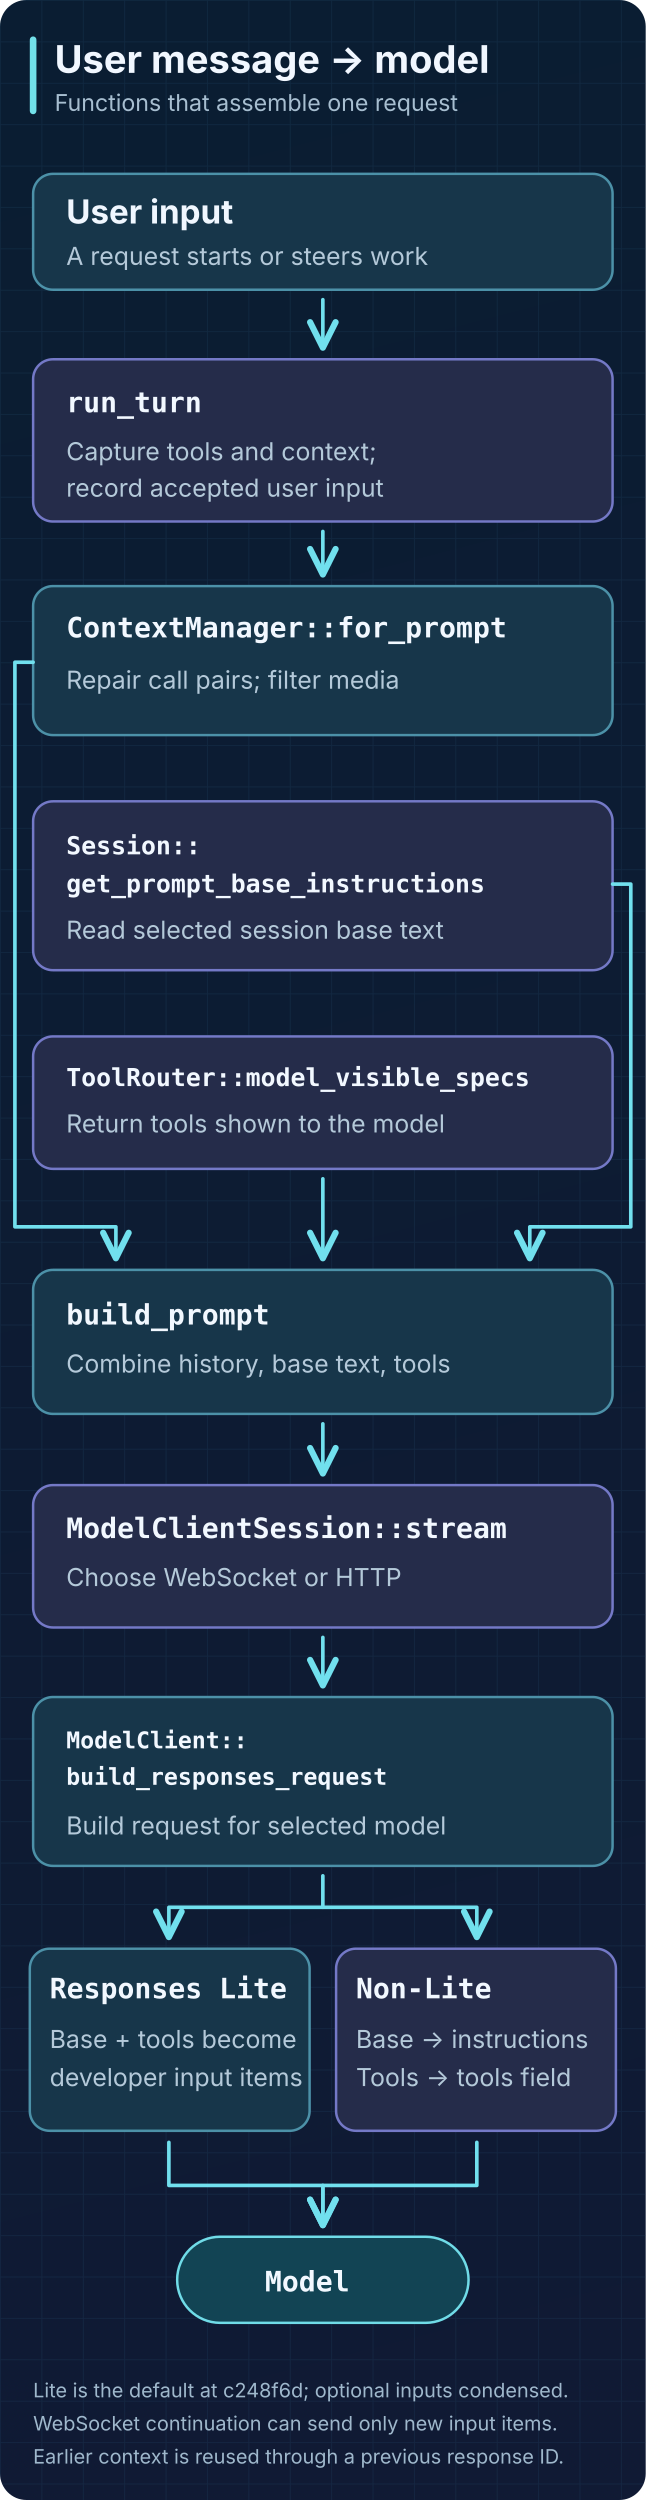
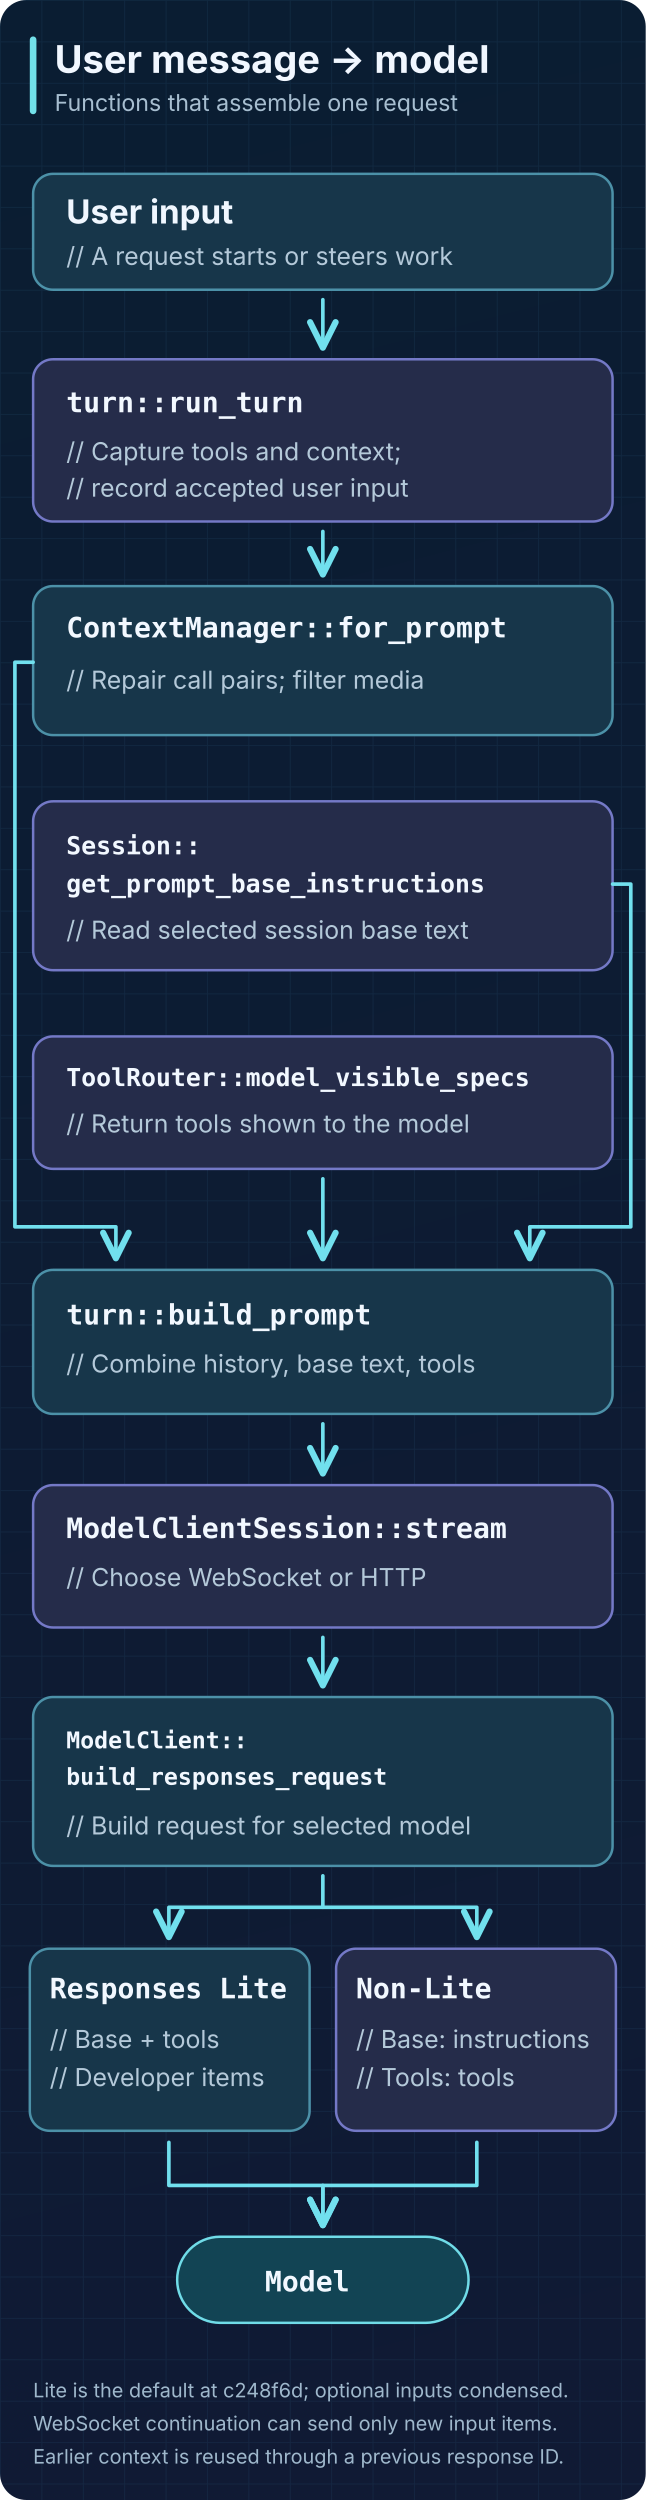
<svg xmlns="http://www.w3.org/2000/svg" width="390" height="1510" viewBox="0 0 390 1510" role="img" aria-labelledby="title description">
  <defs>
    <pattern id="grid" width="25" height="25" patternUnits="userSpaceOnUse">
      <path d="M25 0H0V25" fill="none" stroke="#2D5674" stroke-opacity=".22" stroke-width="1" />
    </pattern>
    <linearGradient id="surface" x1="0" y1="0" x2="390" y2="1510" gradientUnits="userSpaceOnUse">
      <stop stop-color="#0A1D32" />
      <stop offset="1" stop-color="#101A34" />
    </linearGradient>
    <marker id="arrow" markerWidth="9" markerHeight="9" refX="8" refY="4.5" orient="auto">
      <path d="M1 1L8 4.5L1 8" fill="none" stroke="#71E0EE" stroke-width="1.7" stroke-linecap="round" stroke-linejoin="round" />
    </marker>
    <style>
      .heading { font: 700 23px -apple-system, BlinkMacSystemFont, "Segoe UI", sans-serif; fill: #F1F7FF; }
      .sub { font: 400 14px -apple-system, BlinkMacSystemFont, "Segoe UI", sans-serif; fill: #A7BED0; }
      .card-title { font: 650 20px -apple-system, BlinkMacSystemFont, "Segoe UI", sans-serif; fill: #F0F7FF; }
      .detail { font: 400 15px -apple-system, BlinkMacSystemFont, "Segoe UI", sans-serif; fill: #B4C9D9; }
      .code { font: 650 17px ui-monospace, SFMono-Regular, Consolas, monospace; fill: #F2F8FF; }
      .side-code { font: 650 15px ui-monospace, SFMono-Regular, Consolas, monospace; fill: #F2F8FF; }
      .long-code { font: 650 14px ui-monospace, SFMono-Regular, Consolas, monospace; fill: #F2F8FF; }
      .footer { font: 400 12px -apple-system, BlinkMacSystemFont, "Segoe UI", sans-serif; fill: #9FB8CC; }
      .flow { fill: none; stroke: #71E0EE; stroke-width: 2.2; stroke-linecap: round; stroke-linejoin: round; marker-end: url(#arrow); }
    </style>
  </defs>
  <rect width="390" height="1510" rx="16" fill="url(#surface)" />
  <rect width="390" height="1510" rx="16" fill="url(#grid)" />
  <rect x="18" y="22" width="4" height="47" rx="2" fill="#72E0E9" />
  <text x="33" y="44" class="heading">User message → model</text>
  <text x="33" y="67" class="sub">Functions that assemble one request</text>
  <rect x="20" y="105" width="350" height="70" rx="12" fill="#17364A" stroke="#4C91A8" stroke-width="1.5" />
  <text x="40" y="135" class="card-title">User input</text>
-   <text x="40" y="160" class="detail">A request starts or steers work</text>
+   <text x="40" y="160" class="detail">// A request starts or steers work</text>
  <path d="M195 181V210" class="flow" />
  <rect x="20" y="217" width="350" height="98" rx="12" fill="#252C4A" stroke="#7479C7" stroke-width="1.5" />
-   <text x="40" y="249" class="code">run_turn</text>
-   <text x="40" y="278" class="detail">Capture tools and context;</text>
-   <text x="40" y="300" class="detail">record accepted user input</text>
+   <text x="40" y="249" class="code">turn::run_turn</text>
+   <text x="40" y="278" class="detail">// Capture tools and context;</text>
+   <text x="40" y="300" class="detail">// record accepted user input</text>
  <path d="M195 321V347" class="flow" />
  <rect x="20" y="354" width="350" height="90" rx="12" fill="#17364A" stroke="#4C91A8" stroke-width="1.5" />
  <text x="40" y="385" class="code">ContextManager::for_prompt</text>
-   <text x="40" y="416" class="detail">Repair call pairs; filter media</text>
+   <text x="40" y="416" class="detail">// Repair call pairs; filter media</text>
  <path d="M20 400H9V741H70V760" class="flow" />
  <rect x="20" y="484" width="350" height="102" rx="12" fill="#252C4A" stroke="#7479C7" stroke-width="1.5" />
  <text x="40" y="516" class="side-code">Session::</text>
  <text x="40" y="539" class="side-code">get_prompt_base_instructions</text>
-   <text x="40" y="567" class="detail">Read selected session base text</text>
+   <text x="40" y="567" class="detail">// Read selected session base text</text>
  <path d="M370 534H381V741H320V760" class="flow" />
  <rect x="20" y="626" width="350" height="80" rx="12" fill="#252C4A" stroke="#7479C7" stroke-width="1.5" />
  <text x="40" y="656" class="side-code">ToolRouter::model_visible_specs</text>
-   <text x="40" y="684" class="detail">Return tools shown to the model</text>
+   <text x="40" y="684" class="detail">// Return tools shown to the model</text>
  <path d="M195 712V760" class="flow" />
  <rect x="20" y="767" width="350" height="87" rx="12" fill="#17364A" stroke="#4C91A8" stroke-width="1.5" />
-   <text x="40" y="800" class="code">build_prompt</text>
-   <text x="40" y="829" class="detail">Combine history, base text, tools</text>
+   <text x="40" y="800" class="code">turn::build_prompt</text>
+   <text x="40" y="829" class="detail">// Combine history, base text, tools</text>
  <path d="M195 860V890" class="flow" />
  <rect x="20" y="897" width="350" height="86" rx="12" fill="#252C4A" stroke="#7479C7" stroke-width="1.5" />
  <text x="40" y="929" class="code">ModelClientSession::stream</text>
-   <text x="40" y="958" class="detail">Choose WebSocket or HTTP</text>
+   <text x="40" y="958" class="detail">// Choose WebSocket or HTTP</text>
  <path d="M195 989V1018" class="flow" />
  <rect x="20" y="1025" width="350" height="102" rx="12" fill="#17364A" stroke="#4C91A8" stroke-width="1.5" />
  <text x="40" y="1056" class="long-code">ModelClient::</text>
  <text x="40" y="1078" class="long-code">build_responses_request</text>
-   <text x="40" y="1108" class="detail">Build request for selected model</text>
+   <text x="40" y="1108" class="detail">// Build request for selected model</text>
  <path d="M195 1133V1152H102V1170" class="flow" />
  <path d="M195 1152H288V1170" class="flow" />
  <rect x="18" y="1177" width="169" height="110" rx="12" fill="#17364A" stroke="#4C91A8" stroke-width="1.5" />
  <text x="30" y="1207" class="code">Responses Lite</text>
-   <text x="30" y="1237" class="detail">Base + tools become</text>
-   <text x="30" y="1260" class="detail">developer input items</text>
+   <text x="30" y="1237" class="detail">// Base + tools</text>
+   <text x="30" y="1260" class="detail">// Developer items</text>
  <rect x="203" y="1177" width="169" height="110" rx="12" fill="#252C4A" stroke="#7479C7" stroke-width="1.5" />
  <text x="215" y="1207" class="code">Non-Lite</text>
-   <text x="215" y="1237" class="detail">Base → instructions</text>
-   <text x="215" y="1260" class="detail">Tools → tools field</text>
+   <text x="215" y="1237" class="detail">// Base: instructions</text>
+   <text x="215" y="1260" class="detail">// Tools: tools</text>
  <path d="M102 1294V1320H195V1344" class="flow" />
  <path d="M288 1294V1320H195V1344" class="flow" />
  <rect x="107" y="1351" width="176" height="52" rx="26" fill="#124454" stroke="#70DCE8" stroke-width="1.5" />
  <text x="160" y="1384" class="code">Model</text>
  <text x="20" y="1448" class="footer">Lite is the default at c248f6d; optional inputs condensed.</text>
  <text x="20" y="1468" class="footer">WebSocket continuation can send only new input items.</text>
  <text x="20" y="1488" class="footer">Earlier context is reused through a previous response ID.</text>
</svg>
